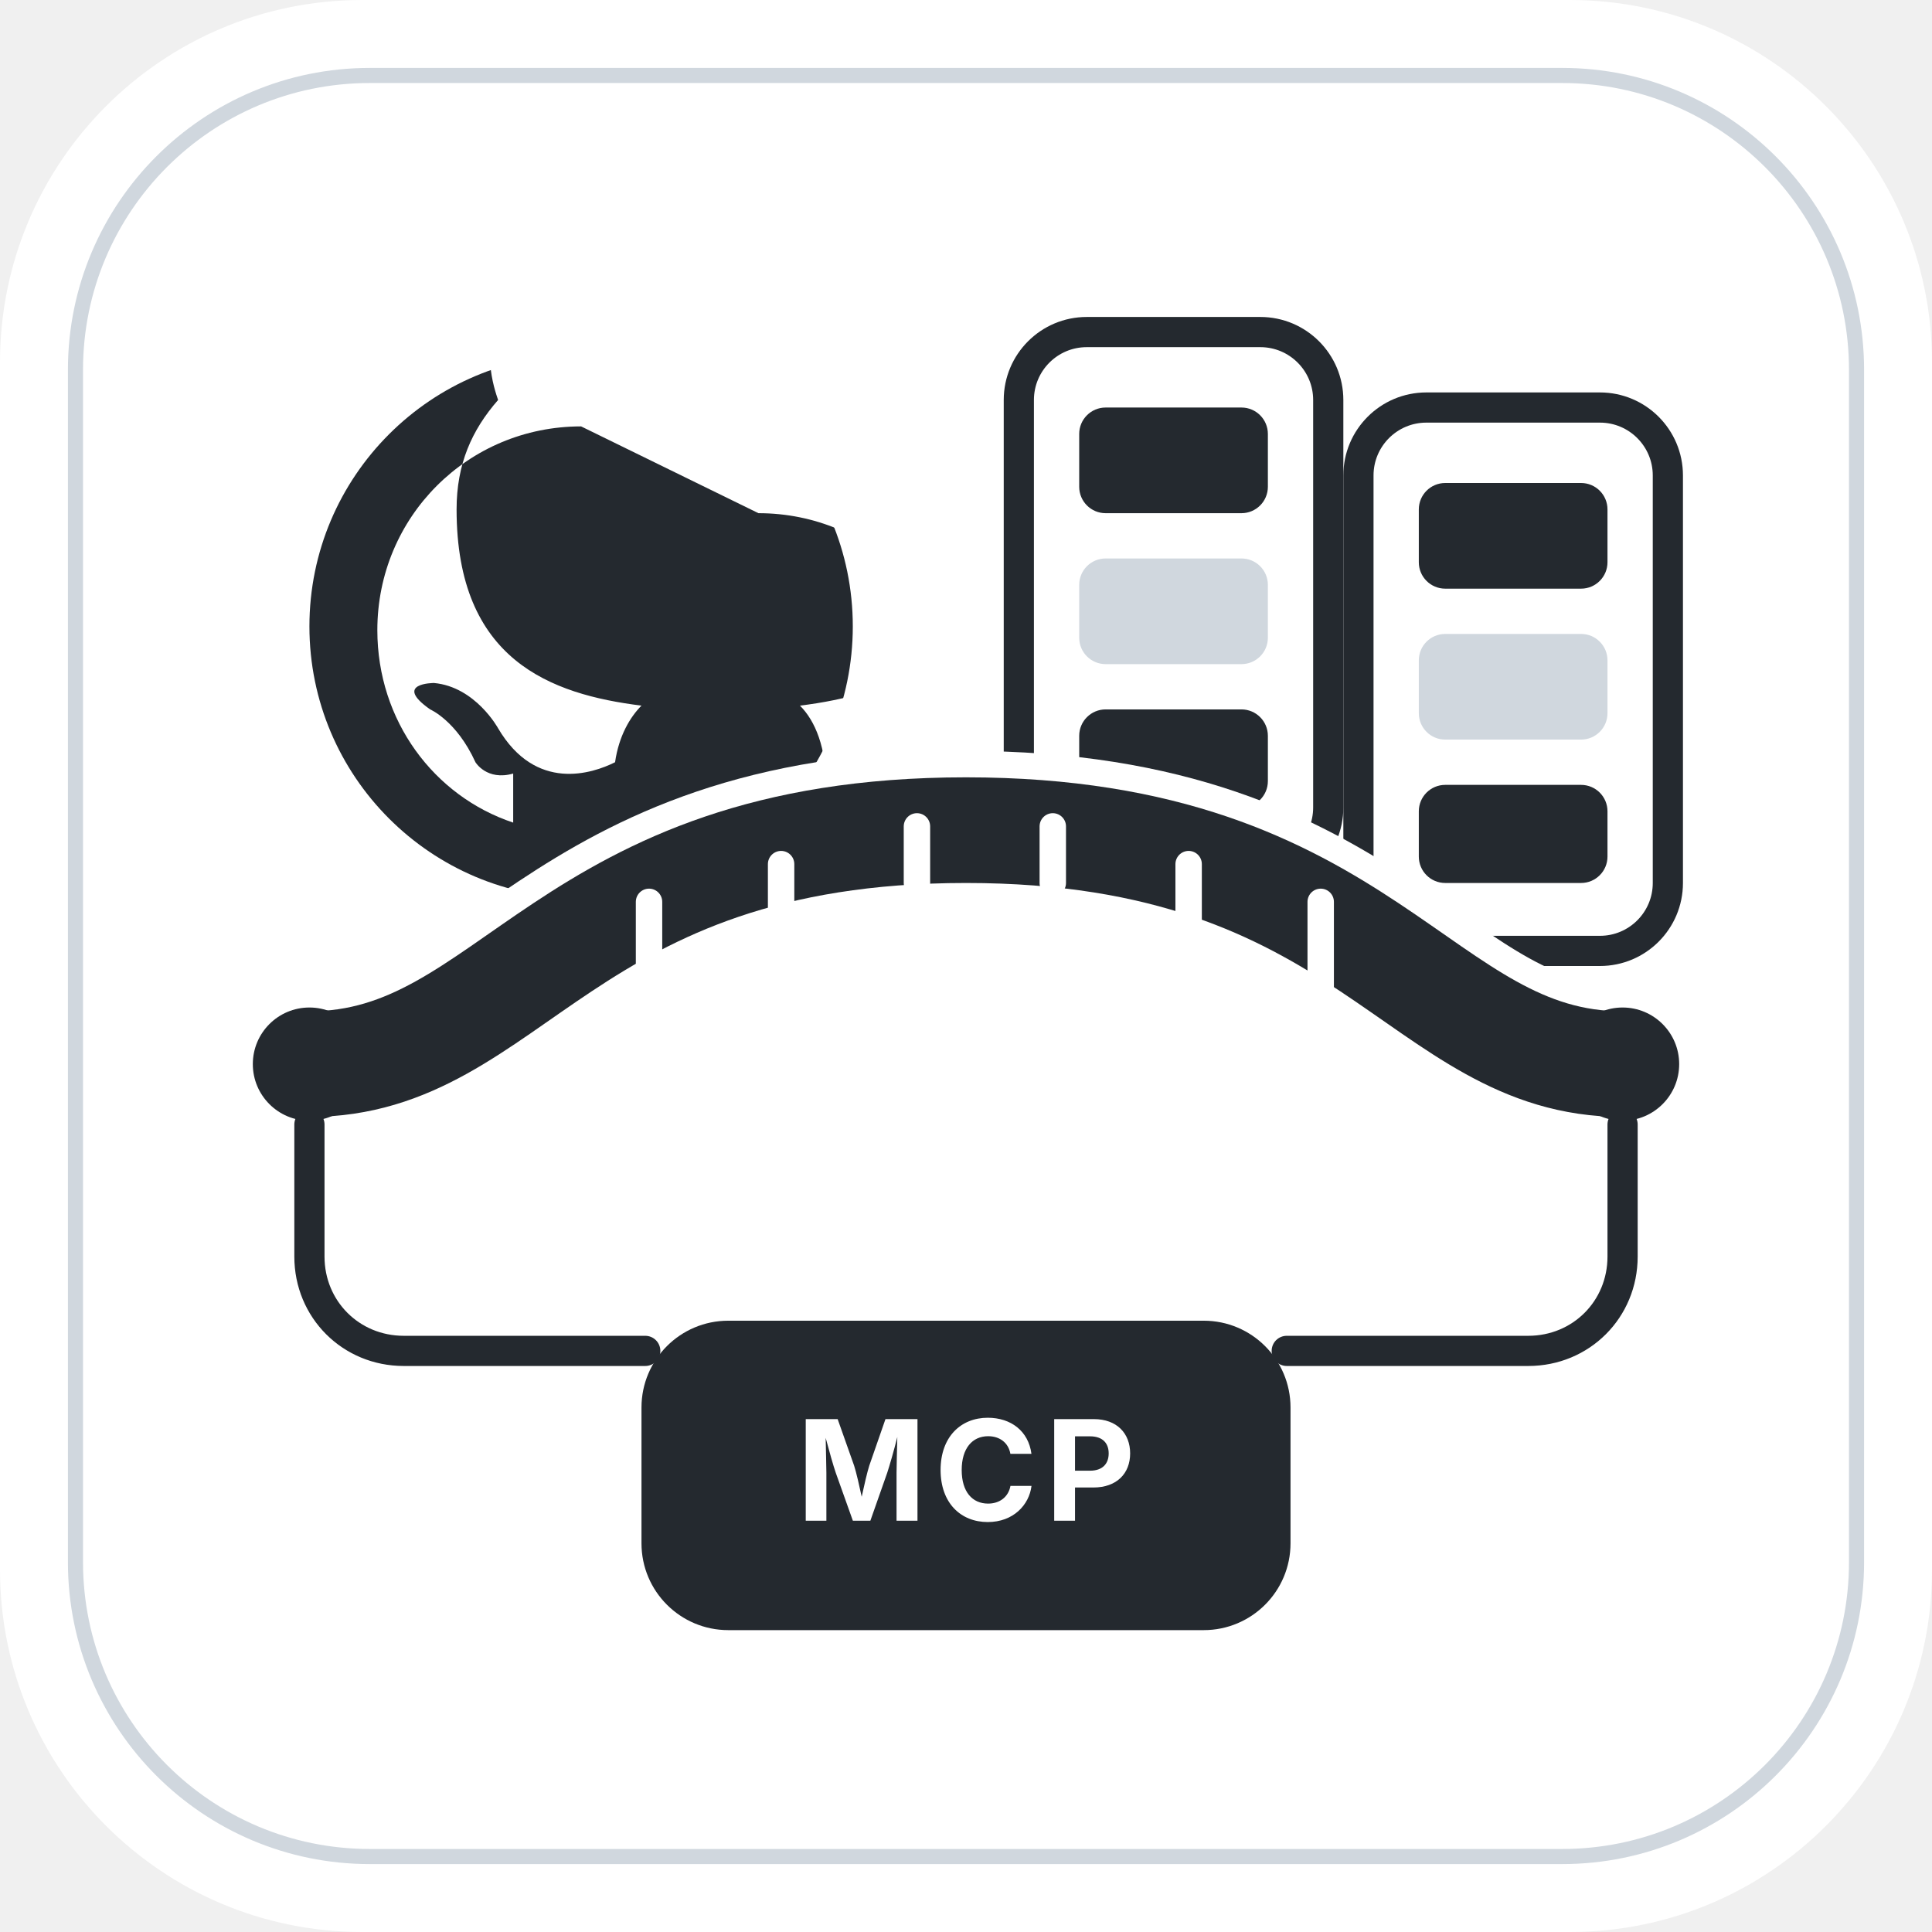
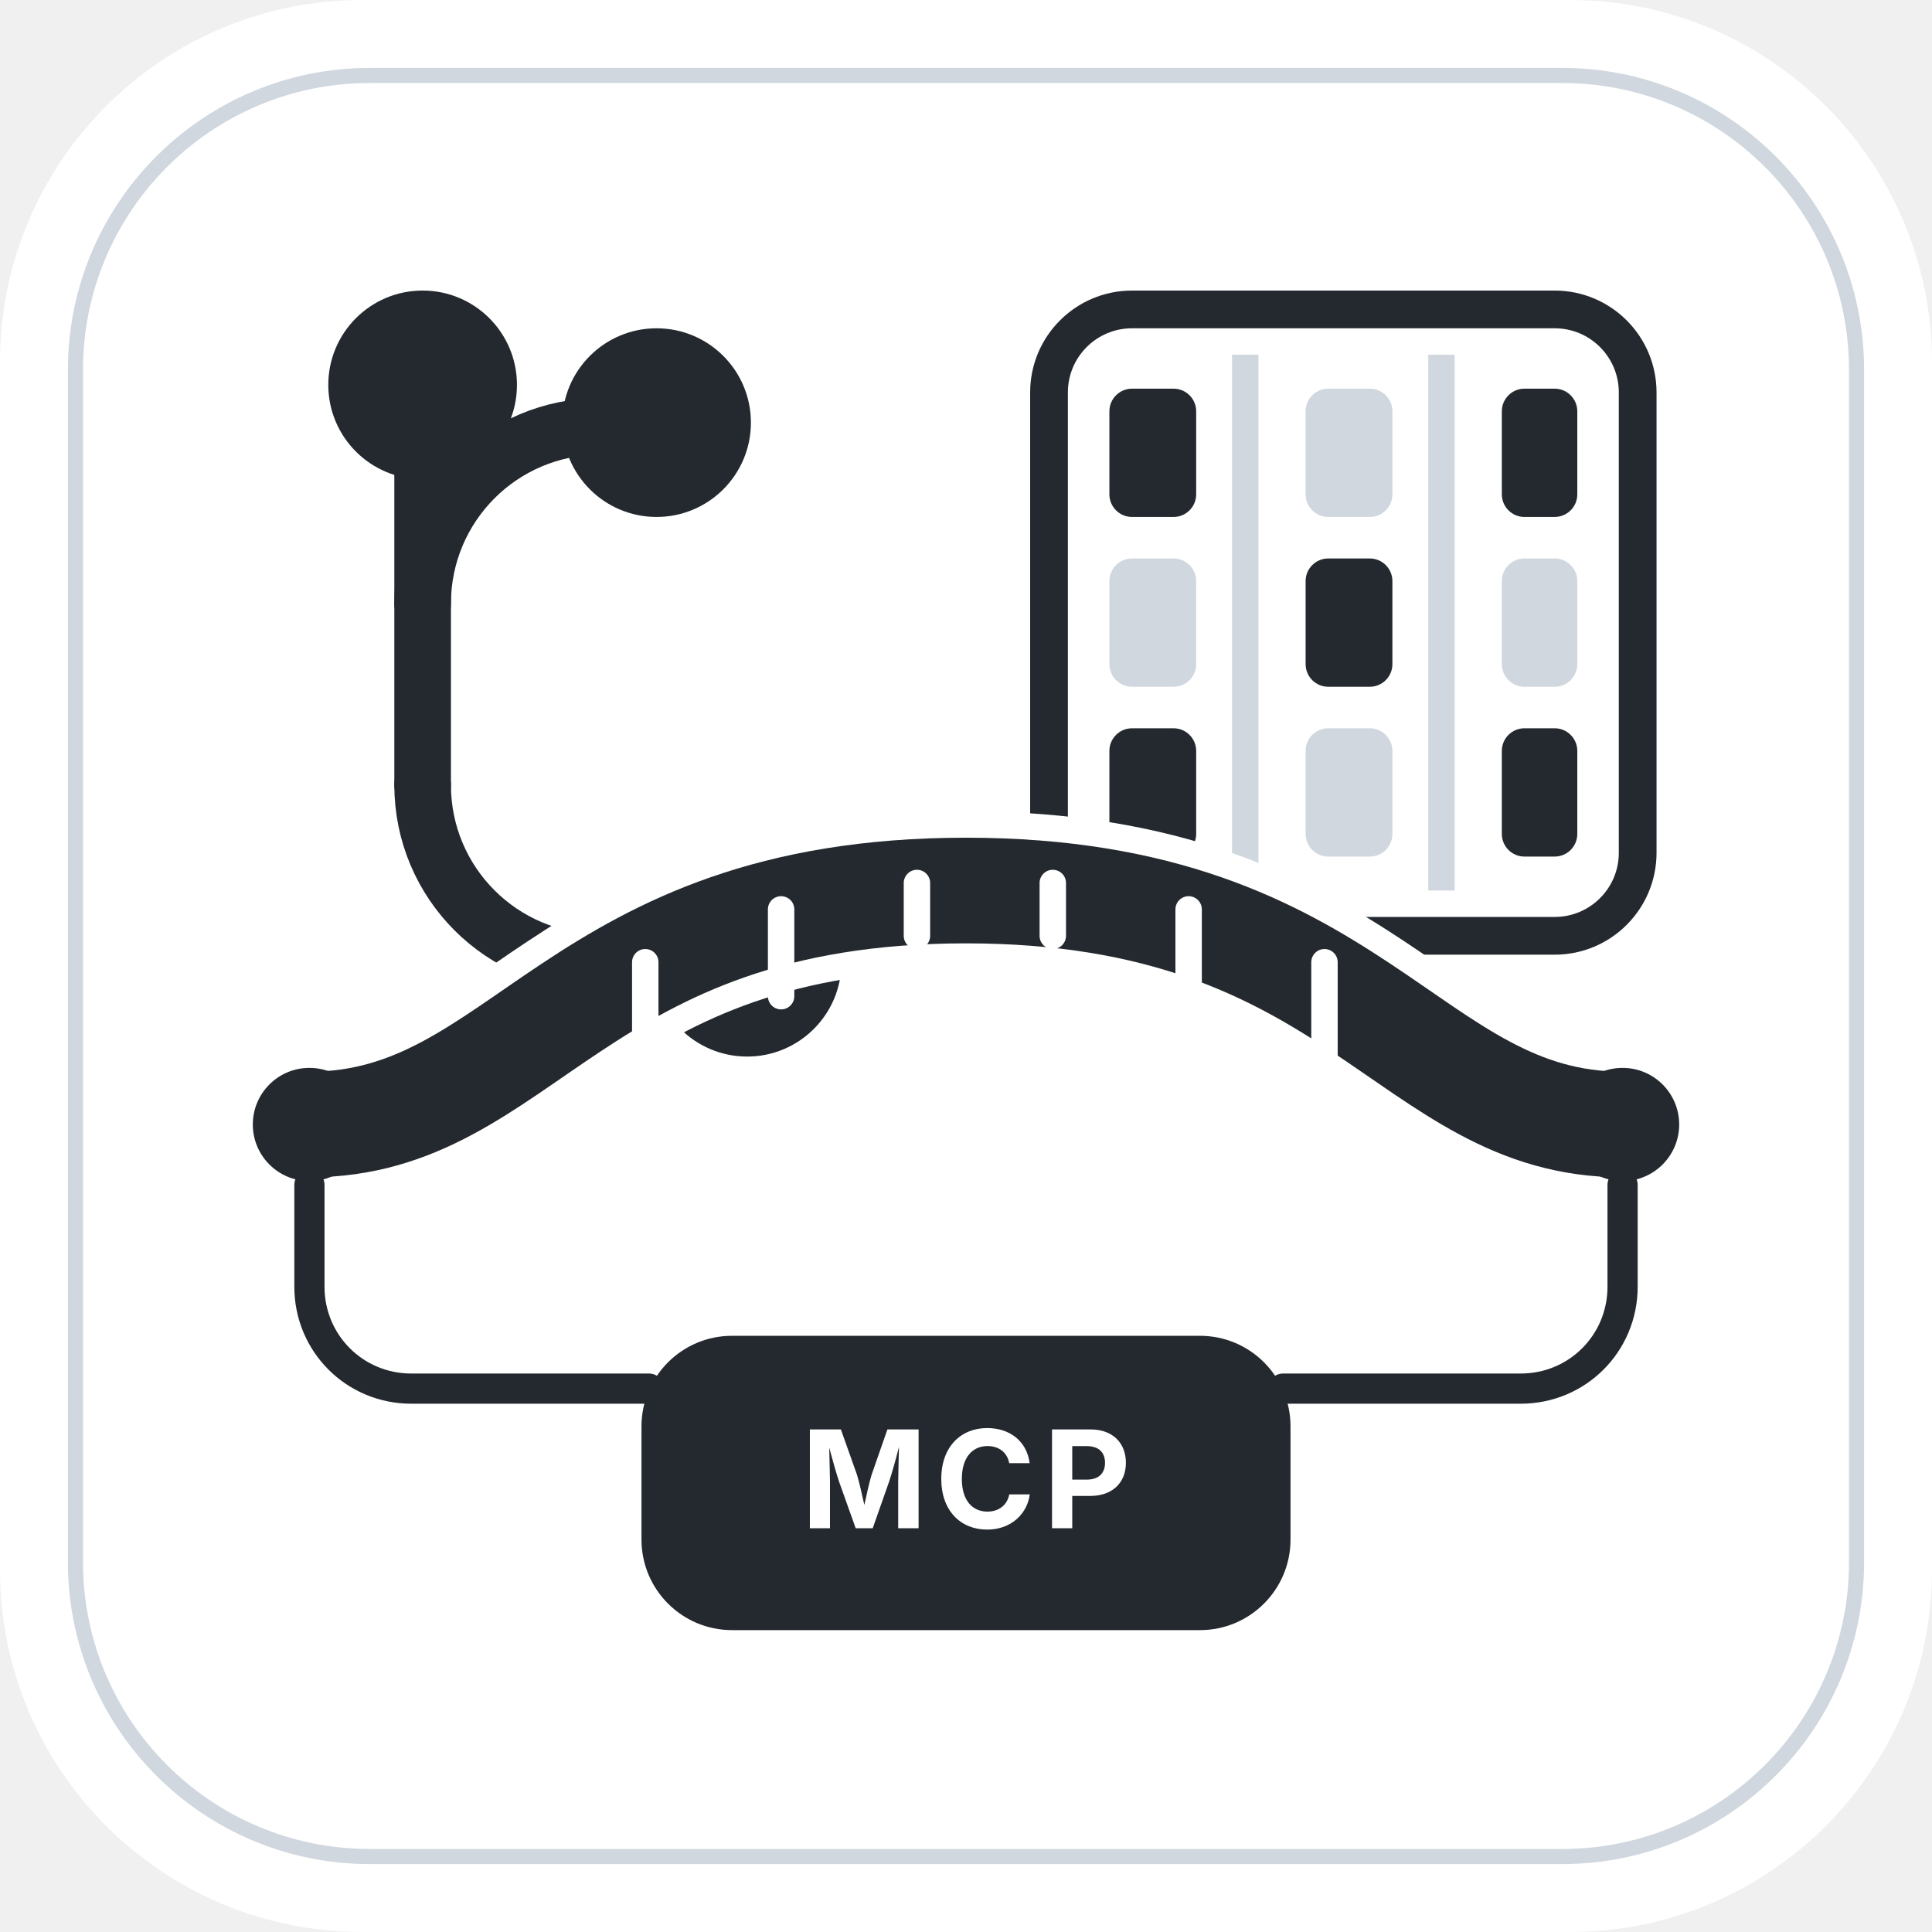
<svg xmlns="http://www.w3.org/2000/svg" viewBox="0 0 512 512" role="img" aria-labelledby="title desc">
-   <rect width="512" height="512" rx="96" fill="#ffffff" />
+   <rect width="512" height="512" rx="96" fill="#fff" />
  <rect x="20" y="20" width="472" height="472" rx="78" fill="none" stroke="#d0d7de" stroke-width="4" />
-   <circle cx="154" cy="166" r="72" fill="#24292f" />
-   <path fill="#ffffff" d="M154 113c-30 0-54 24-54 54 0 24 15 44 36 51v-13c-7 2-10-3-10-3-5-11-12-14-12-14-10-7 1-7 1-7 11 1 17 12 17 12 10 17 25 12 31 9 1-7 4-12 7-15-24-3-49-12-49-52 0-12 4-21 11-29-1-3-5-14 1-28 0 0 9-3 30 11 9-3 19-4 28-4s19 1 28 4c21-14 30-11 30-11 6 14 2 25 1 28 7 8 11 17 11 29 0 40-25 49-49 52 4 4 7 11 7 22v32c21-7 36-27 36-51 0-30-24-54-54-54z" />
-   <g fill="#ffffff" stroke="#24292f" stroke-width="8">
-     <rect x="270" y="88" width="82" height="144" rx="18" />
-     <rect x="360" y="108" width="82" height="144" rx="18" />
+   <g fill="none" stroke="#24292f" stroke-width="15" stroke-linecap="round">
+     <path d="M112 112v96" />
+     <path d="M112 160c0-26 21-47 47-47" />
+     <path d="M159 113v-1" />
+     <path d="M112 208c0 26 21 47 47 47h20" />
  </g>
-   <rect x="286" y="108" width="50" height="28" rx="7" fill="#24292f" />
-   <rect x="286" y="148" width="50" height="28" rx="7" fill="#d0d7de" />
-   <rect x="286" y="188" width="50" height="26" rx="7" fill="#24292f" />
-   <rect x="376" y="128" width="50" height="28" rx="7" fill="#24292f" />
-   <rect x="376" y="168" width="50" height="28" rx="7" fill="#d0d7de" />
-   <rect x="376" y="208" width="50" height="26" rx="7" fill="#24292f" />
-   <path d="M82 282c54 0 67-62 174-62s120 62 174 62" fill="none" stroke="#ffffff" stroke-width="42" stroke-linecap="round" />
-   <path d="M82 282c54 0 67-62 174-62s120 62 174 62" fill="none" stroke="#24292f" stroke-width="28" stroke-linecap="round" />
-   <path d="M172 268v-29M207 251v-22M243 234v-15M279 234v-15M315 251v-22M350 268v-29" stroke="#ffffff" stroke-width="7" stroke-linecap="round" />
-   <circle cx="82" cy="282" r="15" fill="#24292f" />
-   <circle cx="430" cy="282" r="15" fill="#24292f" />
-   <path d="M82 298v35c0 14 11 25 25 25h64" fill="none" stroke="#24292f" stroke-width="8" stroke-linecap="round" />
-   <path d="M430 298v35c0 14-11 25-25 25h-64" fill="none" stroke="#24292f" stroke-width="8" stroke-linecap="round" />
-   <rect x="170" y="350" width="172" height="82" rx="23" fill="#24292f" />
-   <text x="256" y="403" fill="#ffffff" font-family="Inter,Segoe UI,Arial,sans-serif" font-size="37" font-weight="700" text-anchor="middle" letter-spacing="2">MCP</text>
+   <circle cx="112" cy="102" r="25" fill="#24292f" />
+   <circle cx="174" cy="112" r="25" fill="#24292f" />
+   <circle cx="198" cy="255" r="25" fill="#24292f" />
+   <rect x="278" y="82" width="156" height="166" rx="22" fill="#fff" stroke="#24292f" stroke-width="10" />
+   <path d="M330 94v142M382 94v142" stroke="#d0d7de" stroke-width="7" />
+   <rect x="294" y="103" width="23" height="34" rx="6" fill="#24292f" />
+   <rect x="294" y="148" width="23" height="34" rx="6" fill="#d0d7de" />
+   <rect x="294" y="193" width="23" height="34" rx="6" fill="#24292f" />
+   <rect x="346" y="103" width="23" height="34" rx="6" fill="#d0d7de" />
+   <rect x="346" y="148" width="23" height="34" rx="6" fill="#24292f" />
+   <rect x="346" y="193" width="23" height="34" rx="6" fill="#d0d7de" />
+   <rect x="398" y="103" width="20" height="34" rx="6" fill="#24292f" />
+   <rect x="398" y="148" width="20" height="34" rx="6" fill="#d0d7de" />
+   <rect x="398" y="193" width="20" height="34" rx="6" fill="#24292f" />
+   <path d="M82 298c57 0 70-62 174-62s117 62 174 62" fill="none" stroke="#fff" stroke-width="42" stroke-linecap="round" />
+   <path d="M82 298c57 0 70-62 174-62s117 62 174 62" fill="none" stroke="#24292f" stroke-width="28" stroke-linecap="round" />
+   <path d="M171 282v-27M207 264v-23M243 248v-14M279 248v-14M315 264v-23M351 282v-27" stroke="#fff" stroke-width="7" stroke-linecap="round" />
+   <circle cx="82" cy="298" r="15" fill="#24292f" />
+   <circle cx="430" cy="298" r="15" fill="#24292f" />
+   <path d="M82 314v27c0 15 12 27 27 27h63" fill="none" stroke="#24292f" stroke-width="8" stroke-linecap="round" />
+   <path d="M430 314v27c0 15-12 27-27 27h-63" fill="none" stroke="#24292f" stroke-width="8" stroke-linecap="round" />
+   <rect x="170" y="354" width="172" height="78" rx="24" fill="#24292f" />
+   <text x="256" y="405" fill="#fff" font-family="Inter,Segoe UI,Arial,sans-serif" font-size="36" font-weight="700" text-anchor="middle" letter-spacing="2">MCP</text>
</svg>
